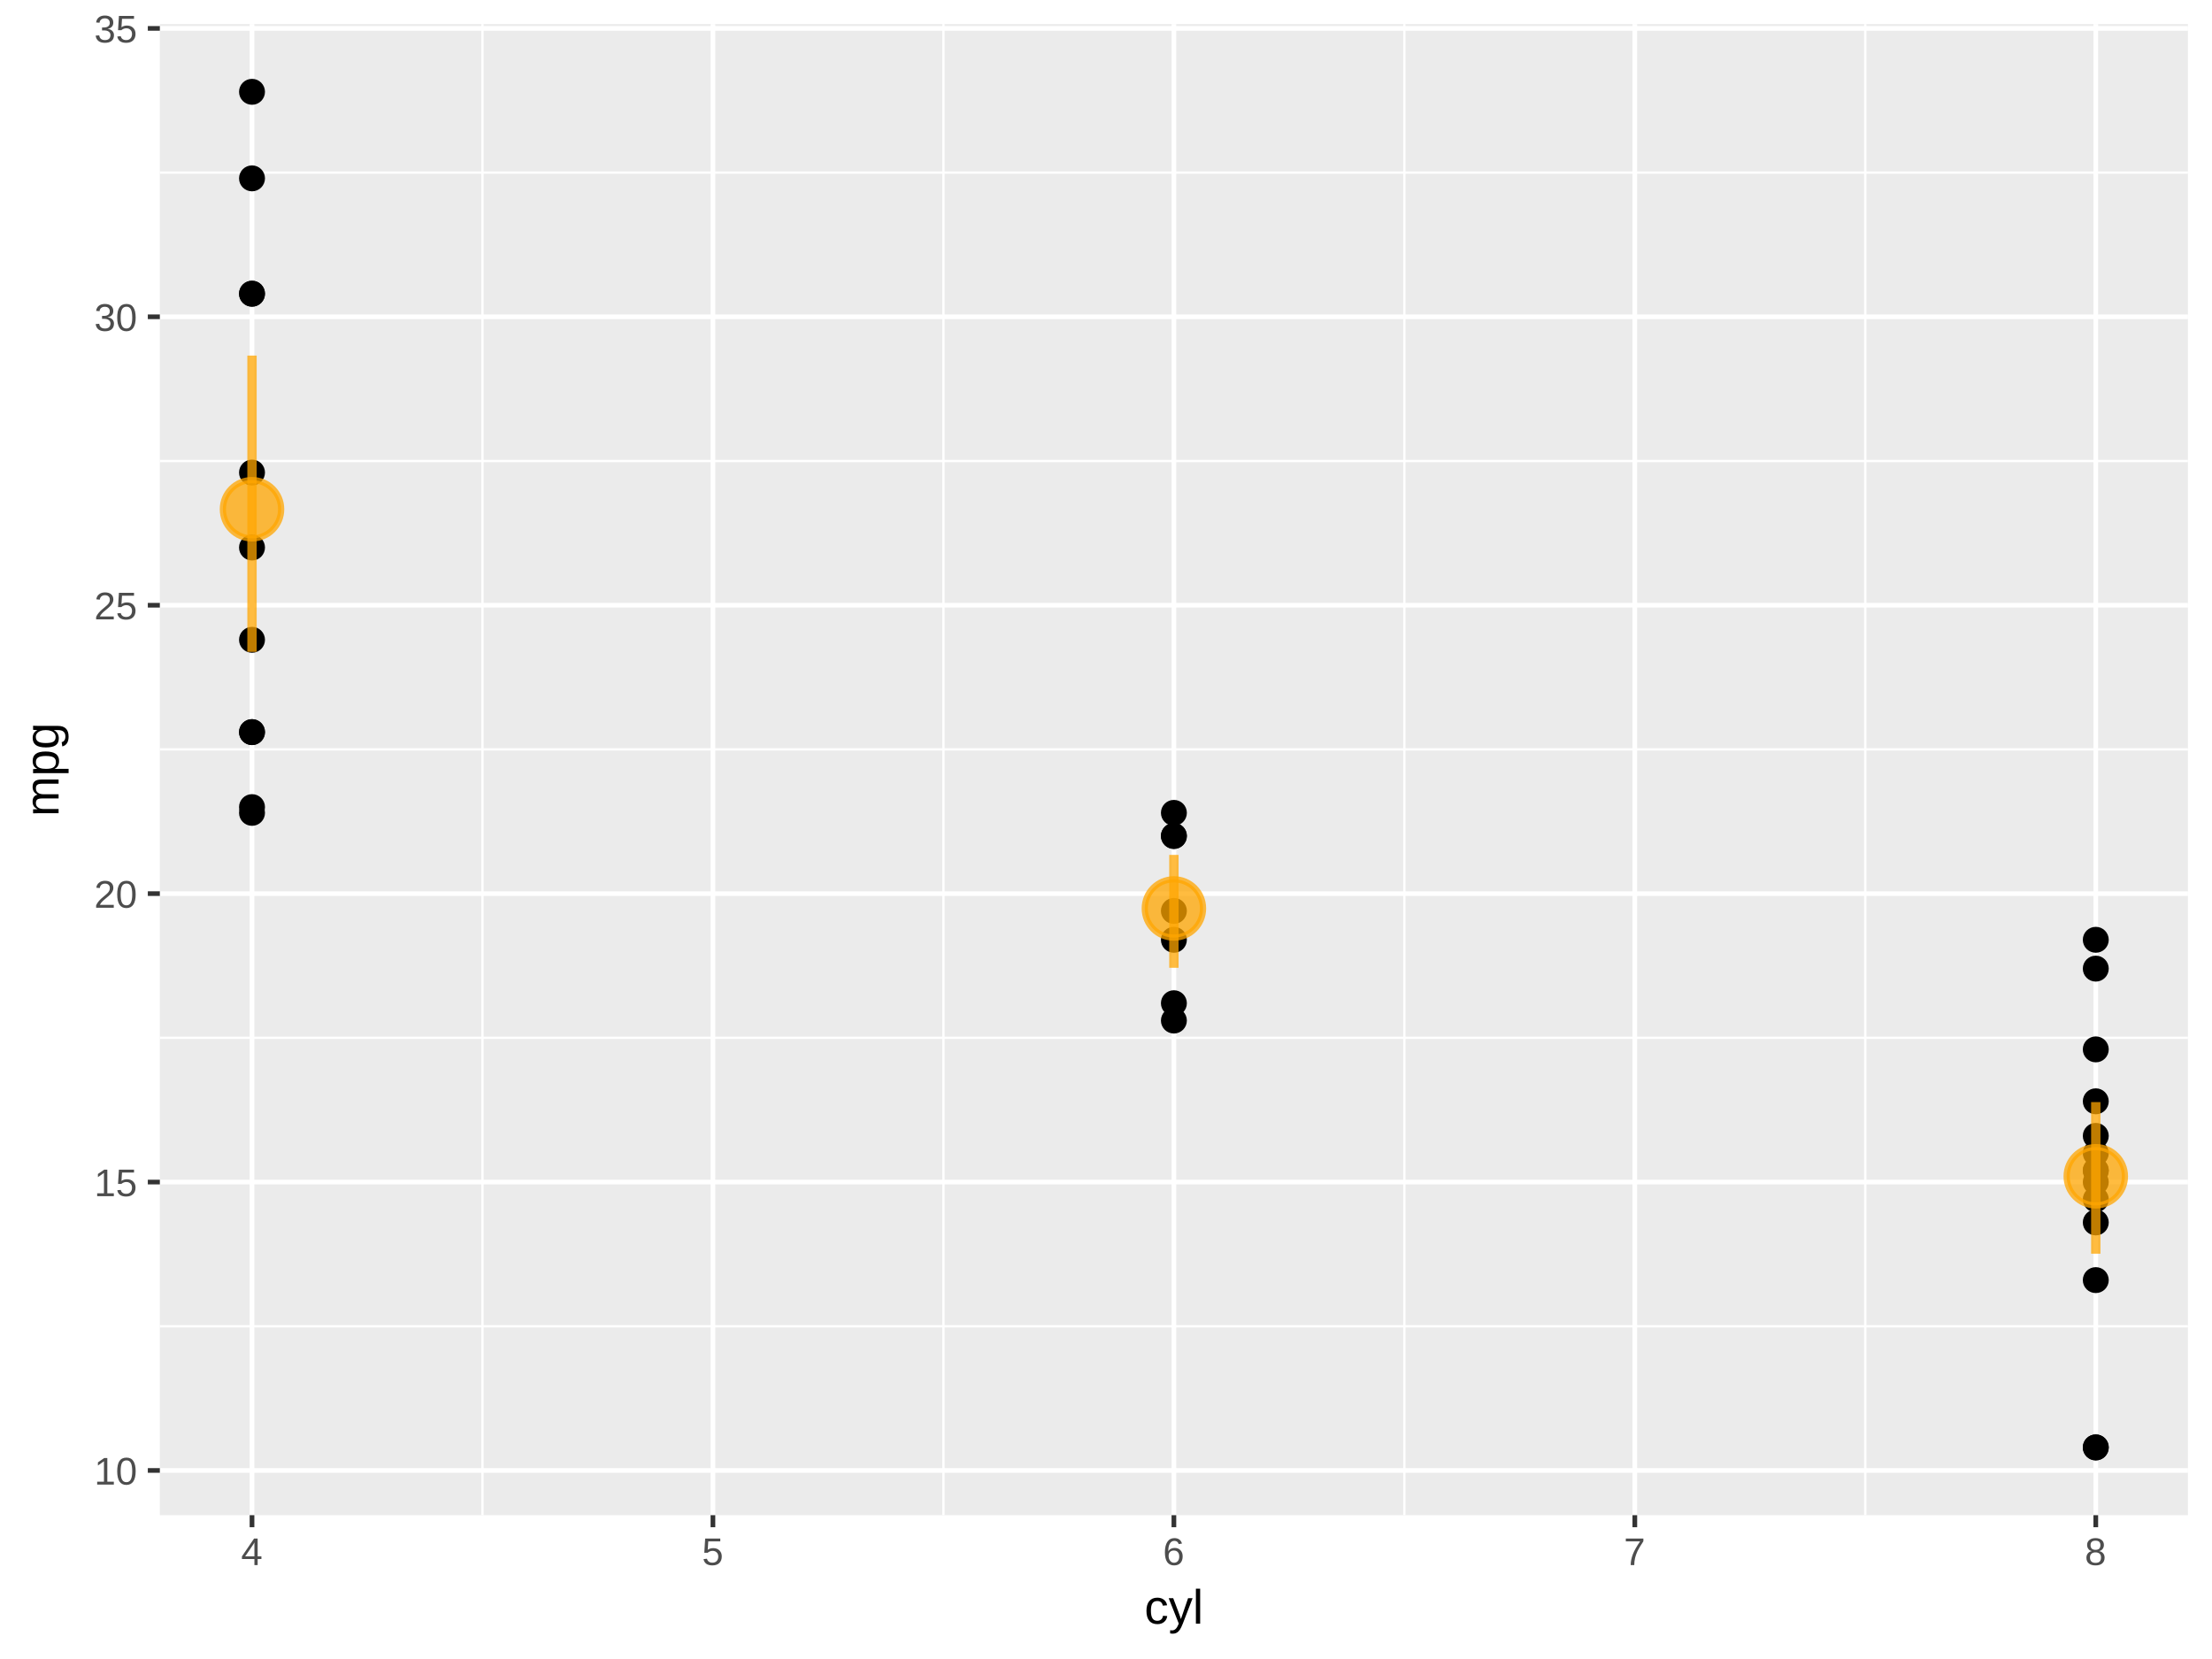
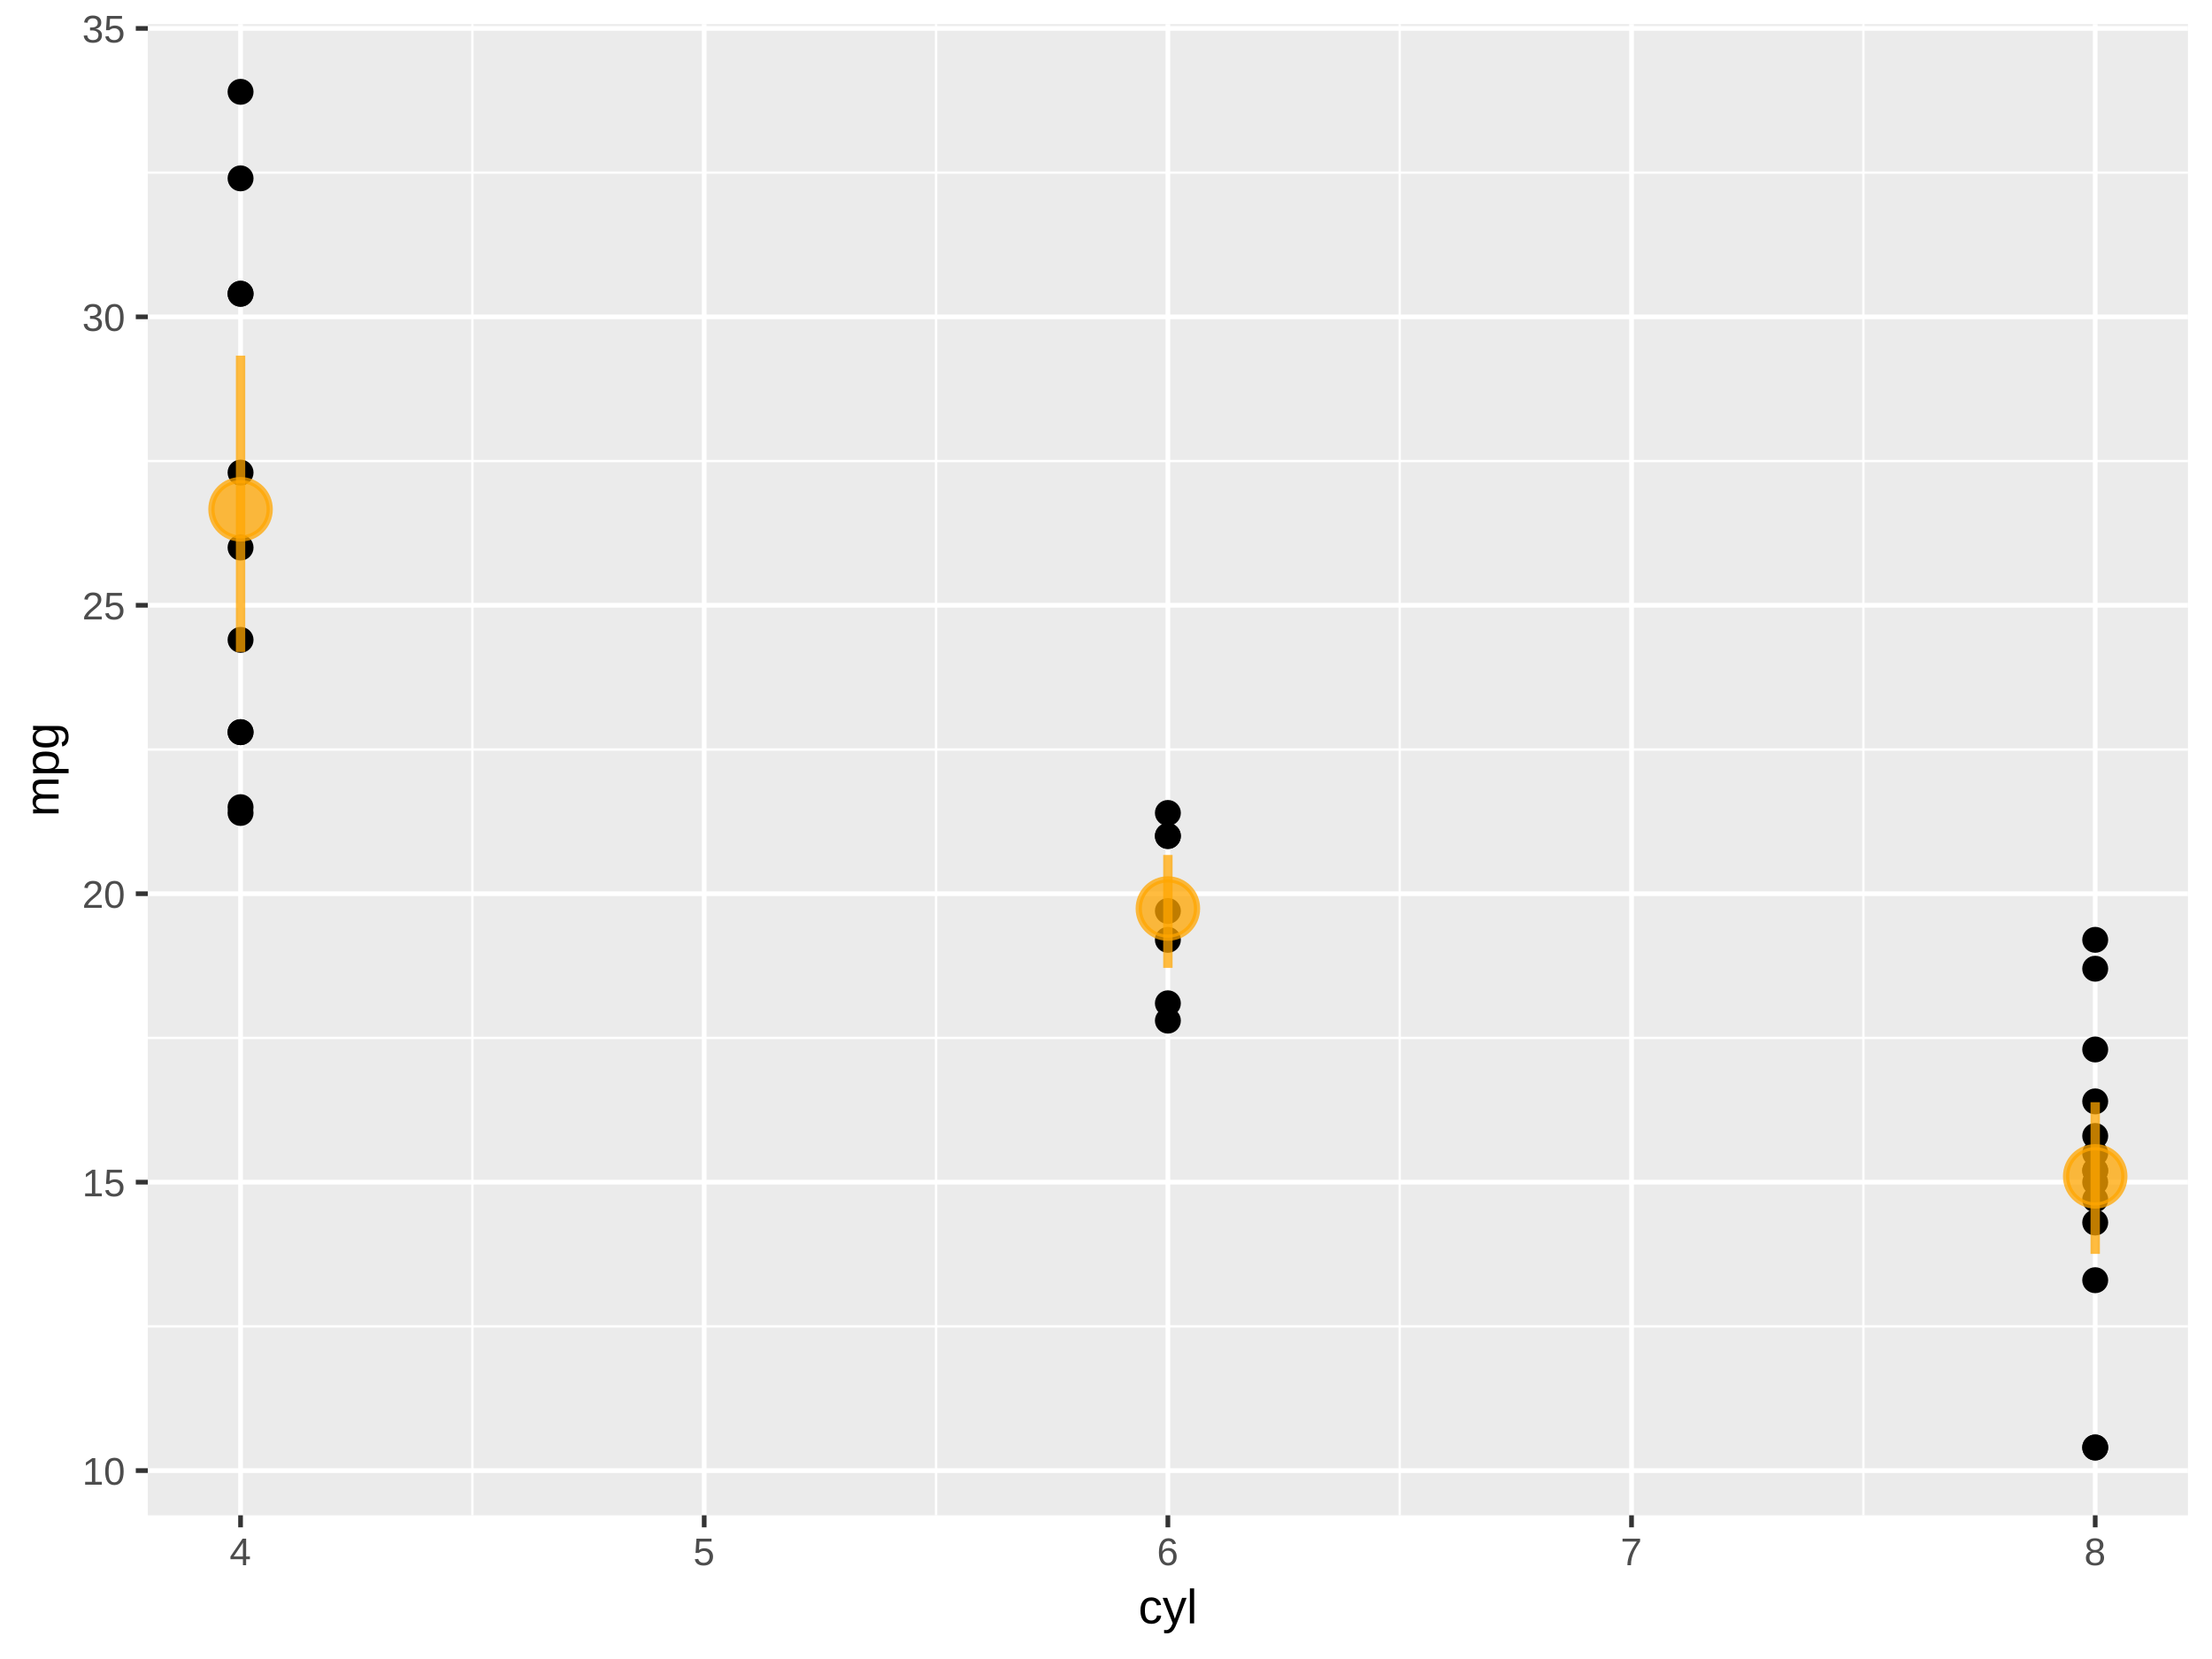
<svg xmlns="http://www.w3.org/2000/svg" viewBox="0 0 504.00 378.00">
  <defs>
    <style type="text/css">
    line, polyline, path, rect, circle {
      fill: none;
      stroke: #000000;
      stroke-linecap: round;
      stroke-linejoin: round;
      stroke-miterlimit: 10.00;
    }
  </style>
  </defs>
  <rect width="100%" height="100%" style="stroke: none; fill: none;" />
  <rect x="0.00" y="0.00" width="504.00" height="378.00" style="stroke-width: 1.07; stroke: #FFFFFF; fill: #FFFFFF;" />
  <defs>
-     <clipPath id="cpMzYuNDE2Mnw0OTguNTIxfDM0NS4yMjl8NS40Nzk0NQ==">
-       <rect x="36.42" y="5.48" width="462.10" height="339.75" />
+     <clipPath id="cpMzMuNjc2NHw0OTguNTIxfDM0NS4yNTd8NS40Nzk0NQ==">
+       <rect x="33.68" y="5.48" width="464.84" height="339.78" />
    </clipPath>
  </defs>
-   <rect x="36.42" y="5.48" width="462.10" height="339.75" style="stroke-width: 1.07; stroke: none; fill: #EBEBEB;" clip-path="url(#cpMzYuNDE2Mnw0OTguNTIxfDM0NS4yMjl8NS40Nzk0NQ==)" />
-   <polyline points="36.42,302.19 498.52,302.19 " style="stroke-width: 0.53; stroke: #FFFFFF; stroke-linecap: butt;" clip-path="url(#cpMzYuNDE2Mnw0OTguNTIxfDM0NS4yMjl8NS40Nzk0NQ==)" />
-   <polyline points="36.42,236.47 498.52,236.47 " style="stroke-width: 0.53; stroke: #FFFFFF; stroke-linecap: butt;" clip-path="url(#cpMzYuNDE2Mnw0OTguNTIxfDM0NS4yMjl8NS40Nzk0NQ==)" />
-   <polyline points="36.42,170.75 498.52,170.75 " style="stroke-width: 0.53; stroke: #FFFFFF; stroke-linecap: butt;" clip-path="url(#cpMzYuNDE2Mnw0OTguNTIxfDM0NS4yMjl8NS40Nzk0NQ==)" />
-   <polyline points="36.42,105.04 498.52,105.04 " style="stroke-width: 0.53; stroke: #FFFFFF; stroke-linecap: butt;" clip-path="url(#cpMzYuNDE2Mnw0OTguNTIxfDM0NS4yMjl8NS40Nzk0NQ==)" />
-   <polyline points="36.42,39.32 498.52,39.32 " style="stroke-width: 0.53; stroke: #FFFFFF; stroke-linecap: butt;" clip-path="url(#cpMzYuNDE2Mnw0OTguNTIxfDM0NS4yMjl8NS40Nzk0NQ==)" />
-   <polyline points="109.93,345.23 109.93,5.48 " style="stroke-width: 0.53; stroke: #FFFFFF; stroke-linecap: butt;" clip-path="url(#cpMzYuNDE2Mnw0OTguNTIxfDM0NS4yMjl8NS40Nzk0NQ==)" />
-   <polyline points="214.96,345.23 214.96,5.48 " style="stroke-width: 0.53; stroke: #FFFFFF; stroke-linecap: butt;" clip-path="url(#cpMzYuNDE2Mnw0OTguNTIxfDM0NS4yMjl8NS40Nzk0NQ==)" />
-   <polyline points="319.98,345.23 319.98,5.48 " style="stroke-width: 0.53; stroke: #FFFFFF; stroke-linecap: butt;" clip-path="url(#cpMzYuNDE2Mnw0OTguNTIxfDM0NS4yMjl8NS40Nzk0NQ==)" />
-   <polyline points="425.00,345.23 425.00,5.48 " style="stroke-width: 0.53; stroke: #FFFFFF; stroke-linecap: butt;" clip-path="url(#cpMzYuNDE2Mnw0OTguNTIxfDM0NS4yMjl8NS40Nzk0NQ==)" />
-   <polyline points="36.42,335.04 498.52,335.04 " style="stroke-width: 1.07; stroke: #FFFFFF; stroke-linecap: butt;" clip-path="url(#cpMzYuNDE2Mnw0OTguNTIxfDM0NS4yMjl8NS40Nzk0NQ==)" />
-   <polyline points="36.42,269.33 498.52,269.33 " style="stroke-width: 1.07; stroke: #FFFFFF; stroke-linecap: butt;" clip-path="url(#cpMzYuNDE2Mnw0OTguNTIxfDM0NS4yMjl8NS40Nzk0NQ==)" />
-   <polyline points="36.42,203.61 498.52,203.61 " style="stroke-width: 1.07; stroke: #FFFFFF; stroke-linecap: butt;" clip-path="url(#cpMzYuNDE2Mnw0OTguNTIxfDM0NS4yMjl8NS40Nzk0NQ==)" />
-   <polyline points="36.42,137.90 498.52,137.90 " style="stroke-width: 1.07; stroke: #FFFFFF; stroke-linecap: butt;" clip-path="url(#cpMzYuNDE2Mnw0OTguNTIxfDM0NS4yMjl8NS40Nzk0NQ==)" />
-   <polyline points="36.42,72.18 498.52,72.18 " style="stroke-width: 1.07; stroke: #FFFFFF; stroke-linecap: butt;" clip-path="url(#cpMzYuNDE2Mnw0OTguNTIxfDM0NS4yMjl8NS40Nzk0NQ==)" />
-   <polyline points="36.42,6.47 498.52,6.47 " style="stroke-width: 1.07; stroke: #FFFFFF; stroke-linecap: butt;" clip-path="url(#cpMzYuNDE2Mnw0OTguNTIxfDM0NS4yMjl8NS40Nzk0NQ==)" />
-   <polyline points="57.42,345.23 57.42,5.48 " style="stroke-width: 1.07; stroke: #FFFFFF; stroke-linecap: butt;" clip-path="url(#cpMzYuNDE2Mnw0OTguNTIxfDM0NS4yMjl8NS40Nzk0NQ==)" />
-   <polyline points="162.44,345.23 162.44,5.48 " style="stroke-width: 1.07; stroke: #FFFFFF; stroke-linecap: butt;" clip-path="url(#cpMzYuNDE2Mnw0OTguNTIxfDM0NS4yMjl8NS40Nzk0NQ==)" />
-   <polyline points="267.47,345.23 267.47,5.48 " style="stroke-width: 1.07; stroke: #FFFFFF; stroke-linecap: butt;" clip-path="url(#cpMzYuNDE2Mnw0OTguNTIxfDM0NS4yMjl8NS40Nzk0NQ==)" />
-   <polyline points="372.49,345.23 372.49,5.48 " style="stroke-width: 1.07; stroke: #FFFFFF; stroke-linecap: butt;" clip-path="url(#cpMzYuNDE2Mnw0OTguNTIxfDM0NS4yMjl8NS40Nzk0NQ==)" />
-   <polyline points="477.52,345.23 477.52,5.48 " style="stroke-width: 1.07; stroke: #FFFFFF; stroke-linecap: butt;" clip-path="url(#cpMzYuNDE2Mnw0OTguNTIxfDM0NS4yMjl8NS40Nzk0NQ==)" />
-   <circle cx="267.47" cy="190.47" r="1.95pt" style="stroke-width: 0.71; fill: #000000;" clip-path="url(#cpMzYuNDE2Mnw0OTguNTIxfDM0NS4yMjl8NS40Nzk0NQ==)" />
-   <circle cx="267.47" cy="190.47" r="1.95pt" style="stroke-width: 0.71; fill: #000000;" clip-path="url(#cpMzYuNDE2Mnw0OTguNTIxfDM0NS4yMjl8NS40Nzk0NQ==)" />
-   <circle cx="57.42" cy="166.81" r="1.95pt" style="stroke-width: 0.71; fill: #000000;" clip-path="url(#cpMzYuNDE2Mnw0OTguNTIxfDM0NS4yMjl8NS40Nzk0NQ==)" />
-   <circle cx="267.47" cy="185.21" r="1.95pt" style="stroke-width: 0.71; fill: #000000;" clip-path="url(#cpMzYuNDE2Mnw0OTguNTIxfDM0NS4yMjl8NS40Nzk0NQ==)" />
-   <circle cx="477.52" cy="220.70" r="1.95pt" style="stroke-width: 0.71; fill: #000000;" clip-path="url(#cpMzYuNDE2Mnw0OTguNTIxfDM0NS4yMjl8NS40Nzk0NQ==)" />
-   <circle cx="267.47" cy="228.58" r="1.95pt" style="stroke-width: 0.71; fill: #000000;" clip-path="url(#cpMzYuNDE2Mnw0OTguNTIxfDM0NS4yMjl8NS40Nzk0NQ==)" />
-   <circle cx="477.52" cy="278.53" r="1.95pt" style="stroke-width: 0.71; fill: #000000;" clip-path="url(#cpMzYuNDE2Mnw0OTguNTIxfDM0NS4yMjl8NS40Nzk0NQ==)" />
-   <circle cx="57.42" cy="145.78" r="1.95pt" style="stroke-width: 0.71; fill: #000000;" clip-path="url(#cpMzYuNDE2Mnw0OTguNTIxfDM0NS4yMjl8NS40Nzk0NQ==)" />
-   <circle cx="57.42" cy="166.81" r="1.95pt" style="stroke-width: 0.71; fill: #000000;" clip-path="url(#cpMzYuNDE2Mnw0OTguNTIxfDM0NS4yMjl8NS40Nzk0NQ==)" />
-   <circle cx="267.47" cy="214.13" r="1.95pt" style="stroke-width: 0.71; fill: #000000;" clip-path="url(#cpMzYuNDE2Mnw0OTguNTIxfDM0NS4yMjl8NS40Nzk0NQ==)" />
-   <circle cx="267.47" cy="232.53" r="1.95pt" style="stroke-width: 0.71; fill: #000000;" clip-path="url(#cpMzYuNDE2Mnw0OTguNTIxfDM0NS4yMjl8NS40Nzk0NQ==)" />
-   <circle cx="477.52" cy="250.93" r="1.95pt" style="stroke-width: 0.71; fill: #000000;" clip-path="url(#cpMzYuNDE2Mnw0OTguNTIxfDM0NS4yMjl8NS40Nzk0NQ==)" />
-   <circle cx="477.52" cy="239.10" r="1.95pt" style="stroke-width: 0.71; fill: #000000;" clip-path="url(#cpMzYuNDE2Mnw0OTguNTIxfDM0NS4yMjl8NS40Nzk0NQ==)" />
-   <circle cx="477.52" cy="266.70" r="1.95pt" style="stroke-width: 0.71; fill: #000000;" clip-path="url(#cpMzYuNDE2Mnw0OTguNTIxfDM0NS4yMjl8NS40Nzk0NQ==)" />
-   <circle cx="477.52" cy="329.79" r="1.95pt" style="stroke-width: 0.71; fill: #000000;" clip-path="url(#cpMzYuNDE2Mnw0OTguNTIxfDM0NS4yMjl8NS40Nzk0NQ==)" />
-   <circle cx="477.52" cy="329.79" r="1.95pt" style="stroke-width: 0.71; fill: #000000;" clip-path="url(#cpMzYuNDE2Mnw0OTguNTIxfDM0NS4yMjl8NS40Nzk0NQ==)" />
-   <circle cx="477.52" cy="273.27" r="1.95pt" style="stroke-width: 0.71; fill: #000000;" clip-path="url(#cpMzYuNDE2Mnw0OTguNTIxfDM0NS4yMjl8NS40Nzk0NQ==)" />
-   <circle cx="57.42" cy="40.64" r="1.95pt" style="stroke-width: 0.71; fill: #000000;" clip-path="url(#cpMzYuNDE2Mnw0OTguNTIxfDM0NS4yMjl8NS40Nzk0NQ==)" />
-   <circle cx="57.42" cy="66.92" r="1.95pt" style="stroke-width: 0.71; fill: #000000;" clip-path="url(#cpMzYuNDE2Mnw0OTguNTIxfDM0NS4yMjl8NS40Nzk0NQ==)" />
-   <circle cx="57.42" cy="20.92" r="1.95pt" style="stroke-width: 0.71; fill: #000000;" clip-path="url(#cpMzYuNDE2Mnw0OTguNTIxfDM0NS4yMjl8NS40Nzk0NQ==)" />
-   <circle cx="57.42" cy="183.90" r="1.95pt" style="stroke-width: 0.71; fill: #000000;" clip-path="url(#cpMzYuNDE2Mnw0OTguNTIxfDM0NS4yMjl8NS40Nzk0NQ==)" />
-   <circle cx="477.52" cy="262.76" r="1.95pt" style="stroke-width: 0.71; fill: #000000;" clip-path="url(#cpMzYuNDE2Mnw0OTguNTIxfDM0NS4yMjl8NS40Nzk0NQ==)" />
-   <circle cx="477.52" cy="266.70" r="1.95pt" style="stroke-width: 0.71; fill: #000000;" clip-path="url(#cpMzYuNDE2Mnw0OTguNTIxfDM0NS4yMjl8NS40Nzk0NQ==)" />
-   <circle cx="477.52" cy="291.67" r="1.95pt" style="stroke-width: 0.71; fill: #000000;" clip-path="url(#cpMzYuNDE2Mnw0OTguNTIxfDM0NS4yMjl8NS40Nzk0NQ==)" />
-   <circle cx="477.52" cy="214.13" r="1.95pt" style="stroke-width: 0.71; fill: #000000;" clip-path="url(#cpMzYuNDE2Mnw0OTguNTIxfDM0NS4yMjl8NS40Nzk0NQ==)" />
-   <circle cx="57.42" cy="107.67" r="1.95pt" style="stroke-width: 0.71; fill: #000000;" clip-path="url(#cpMzYuNDE2Mnw0OTguNTIxfDM0NS4yMjl8NS40Nzk0NQ==)" />
-   <circle cx="57.42" cy="124.75" r="1.95pt" style="stroke-width: 0.71; fill: #000000;" clip-path="url(#cpMzYuNDE2Mnw0OTguNTIxfDM0NS4yMjl8NS40Nzk0NQ==)" />
-   <circle cx="57.42" cy="66.92" r="1.95pt" style="stroke-width: 0.71; fill: #000000;" clip-path="url(#cpMzYuNDE2Mnw0OTguNTIxfDM0NS4yMjl8NS40Nzk0NQ==)" />
-   <circle cx="477.52" cy="258.81" r="1.95pt" style="stroke-width: 0.71; fill: #000000;" clip-path="url(#cpMzYuNDE2Mnw0OTguNTIxfDM0NS4yMjl8NS40Nzk0NQ==)" />
-   <circle cx="267.47" cy="207.55" r="1.95pt" style="stroke-width: 0.71; fill: #000000;" clip-path="url(#cpMzYuNDE2Mnw0OTguNTIxfDM0NS4yMjl8NS40Nzk0NQ==)" />
-   <circle cx="477.52" cy="269.33" r="1.95pt" style="stroke-width: 0.71; fill: #000000;" clip-path="url(#cpMzYuNDE2Mnw0OTguNTIxfDM0NS4yMjl8NS40Nzk0NQ==)" />
-   <circle cx="57.42" cy="185.21" r="1.95pt" style="stroke-width: 0.71; fill: #000000;" clip-path="url(#cpMzYuNDE2Mnw0OTguNTIxfDM0NS4yMjl8NS40Nzk0NQ==)" />
-   <line x1="57.42" y1="148.53" x2="57.42" y2="81.02" style="stroke-width: 2.13; stroke: #FFA500; stroke-opacity: 0.75; stroke-linecap: butt;" clip-path="url(#cpMzYuNDE2Mnw0OTguNTIxfDM0NS4yMjl8NS40Nzk0NQ==)" />
-   <line x1="267.47" y1="220.51" x2="267.47" y2="194.79" style="stroke-width: 2.13; stroke: #FFA500; stroke-opacity: 0.75; stroke-linecap: butt;" clip-path="url(#cpMzYuNDE2Mnw0OTguNTIxfDM0NS4yMjl8NS40Nzk0NQ==)" />
-   <line x1="477.52" y1="285.66" x2="477.52" y2="251.11" style="stroke-width: 2.13; stroke: #FFA500; stroke-opacity: 0.75; stroke-linecap: butt;" clip-path="url(#cpMzYuNDE2Mnw0OTguNTIxfDM0NS4yMjl8NS40Nzk0NQ==)" />
-   <circle cx="57.42" cy="116.03" r="4.98pt" style="stroke-width: 1.42; stroke: #FFA500; stroke-opacity: 0.75; fill: #FFA500; fill-opacity: 0.75;" clip-path="url(#cpMzYuNDE2Mnw0OTguNTIxfDM0NS4yMjl8NS40Nzk0NQ==)" />
-   <circle cx="267.47" cy="206.99" r="4.98pt" style="stroke-width: 1.42; stroke: #FFA500; stroke-opacity: 0.75; fill: #FFA500; fill-opacity: 0.75;" clip-path="url(#cpMzYuNDE2Mnw0OTguNTIxfDM0NS4yMjl8NS40Nzk0NQ==)" />
-   <circle cx="477.52" cy="268.01" r="4.98pt" style="stroke-width: 1.42; stroke: #FFA500; stroke-opacity: 0.75; fill: #FFA500; fill-opacity: 0.75;" clip-path="url(#cpMzYuNDE2Mnw0OTguNTIxfDM0NS4yMjl8NS40Nzk0NQ==)" />
+   <rect x="33.68" y="5.48" width="464.84" height="339.78" style="stroke-width: 1.07; stroke: none; fill: #EBEBEB;" clip-path="url(#cpMzMuNjc2NHw0OTguNTIxfDM0NS4yNTd8NS40Nzk0NQ==)" />
+   <polyline points="33.68,302.21 498.52,302.21 " style="stroke-width: 0.53; stroke: #FFFFFF; stroke-linecap: butt;" clip-path="url(#cpMzMuNjc2NHw0OTguNTIxfDM0NS4yNTd8NS40Nzk0NQ==)" />
+   <polyline points="33.68,236.49 498.52,236.49 " style="stroke-width: 0.53; stroke: #FFFFFF; stroke-linecap: butt;" clip-path="url(#cpMzMuNjc2NHw0OTguNTIxfDM0NS4yNTd8NS40Nzk0NQ==)" />
+   <polyline points="33.68,170.77 498.52,170.77 " style="stroke-width: 0.53; stroke: #FFFFFF; stroke-linecap: butt;" clip-path="url(#cpMzMuNjc2NHw0OTguNTIxfDM0NS4yNTd8NS40Nzk0NQ==)" />
+   <polyline points="33.68,105.05 498.52,105.05 " style="stroke-width: 0.53; stroke: #FFFFFF; stroke-linecap: butt;" clip-path="url(#cpMzMuNjc2NHw0OTguNTIxfDM0NS4yNTd8NS40Nzk0NQ==)" />
+   <polyline points="33.68,39.33 498.52,39.33 " style="stroke-width: 0.53; stroke: #FFFFFF; stroke-linecap: butt;" clip-path="url(#cpMzMuNjc2NHw0OTguNTIxfDM0NS4yNTd8NS40Nzk0NQ==)" />
+   <polyline points="107.63,345.26 107.63,5.48 " style="stroke-width: 0.53; stroke: #FFFFFF; stroke-linecap: butt;" clip-path="url(#cpMzMuNjc2NHw0OTguNTIxfDM0NS4yNTd8NS40Nzk0NQ==)" />
+   <polyline points="213.28,345.26 213.28,5.48 " style="stroke-width: 0.53; stroke: #FFFFFF; stroke-linecap: butt;" clip-path="url(#cpMzMuNjc2NHw0OTguNTIxfDM0NS4yNTd8NS40Nzk0NQ==)" />
+   <polyline points="318.92,345.26 318.92,5.48 " style="stroke-width: 0.53; stroke: #FFFFFF; stroke-linecap: butt;" clip-path="url(#cpMzMuNjc2NHw0OTguNTIxfDM0NS4yNTd8NS40Nzk0NQ==)" />
+   <polyline points="424.57,345.26 424.57,5.48 " style="stroke-width: 0.53; stroke: #FFFFFF; stroke-linecap: butt;" clip-path="url(#cpMzMuNjc2NHw0OTguNTIxfDM0NS4yNTd8NS40Nzk0NQ==)" />
+   <polyline points="33.68,335.07 498.52,335.07 " style="stroke-width: 1.07; stroke: #FFFFFF; stroke-linecap: butt;" clip-path="url(#cpMzMuNjc2NHw0OTguNTIxfDM0NS4yNTd8NS40Nzk0NQ==)" />
+   <polyline points="33.68,269.35 498.52,269.35 " style="stroke-width: 1.07; stroke: #FFFFFF; stroke-linecap: butt;" clip-path="url(#cpMzMuNjc2NHw0OTguNTIxfDM0NS4yNTd8NS40Nzk0NQ==)" />
+   <polyline points="33.68,203.63 498.52,203.63 " style="stroke-width: 1.07; stroke: #FFFFFF; stroke-linecap: butt;" clip-path="url(#cpMzMuNjc2NHw0OTguNTIxfDM0NS4yNTd8NS40Nzk0NQ==)" />
+   <polyline points="33.68,137.91 498.52,137.91 " style="stroke-width: 1.07; stroke: #FFFFFF; stroke-linecap: butt;" clip-path="url(#cpMzMuNjc2NHw0OTguNTIxfDM0NS4yNTd8NS40Nzk0NQ==)" />
+   <polyline points="33.68,72.19 498.52,72.19 " style="stroke-width: 1.07; stroke: #FFFFFF; stroke-linecap: butt;" clip-path="url(#cpMzMuNjc2NHw0OTguNTIxfDM0NS4yNTd8NS40Nzk0NQ==)" />
+   <polyline points="33.68,6.47 498.52,6.47 " style="stroke-width: 1.07; stroke: #FFFFFF; stroke-linecap: butt;" clip-path="url(#cpMzMuNjc2NHw0OTguNTIxfDM0NS4yNTd8NS40Nzk0NQ==)" />
+   <polyline points="54.81,345.26 54.81,5.48 " style="stroke-width: 1.07; stroke: #FFFFFF; stroke-linecap: butt;" clip-path="url(#cpMzMuNjc2NHw0OTguNTIxfDM0NS4yNTd8NS40Nzk0NQ==)" />
+   <polyline points="160.45,345.26 160.45,5.48 " style="stroke-width: 1.07; stroke: #FFFFFF; stroke-linecap: butt;" clip-path="url(#cpMzMuNjc2NHw0OTguNTIxfDM0NS4yNTd8NS40Nzk0NQ==)" />
+   <polyline points="266.10,345.26 266.10,5.48 " style="stroke-width: 1.07; stroke: #FFFFFF; stroke-linecap: butt;" clip-path="url(#cpMzMuNjc2NHw0OTguNTIxfDM0NS4yNTd8NS40Nzk0NQ==)" />
+   <polyline points="371.74,345.26 371.74,5.48 " style="stroke-width: 1.07; stroke: #FFFFFF; stroke-linecap: butt;" clip-path="url(#cpMzMuNjc2NHw0OTguNTIxfDM0NS4yNTd8NS40Nzk0NQ==)" />
+   <polyline points="477.39,345.26 477.39,5.48 " style="stroke-width: 1.07; stroke: #FFFFFF; stroke-linecap: butt;" clip-path="url(#cpMzMuNjc2NHw0OTguNTIxfDM0NS4yNTd8NS40Nzk0NQ==)" />
+   <circle cx="266.10" cy="190.48" r="1.95pt" style="stroke-width: 0.71; fill: #000000;" clip-path="url(#cpMzMuNjc2NHw0OTguNTIxfDM0NS4yNTd8NS40Nzk0NQ==)" />
+   <circle cx="266.10" cy="190.48" r="1.95pt" style="stroke-width: 0.71; fill: #000000;" clip-path="url(#cpMzMuNjc2NHw0OTguNTIxfDM0NS4yNTd8NS40Nzk0NQ==)" />
+   <circle cx="54.81" cy="166.82" r="1.95pt" style="stroke-width: 0.71; fill: #000000;" clip-path="url(#cpMzMuNjc2NHw0OTguNTIxfDM0NS4yNTd8NS40Nzk0NQ==)" />
+   <circle cx="266.10" cy="185.23" r="1.95pt" style="stroke-width: 0.71; fill: #000000;" clip-path="url(#cpMzMuNjc2NHw0OTguNTIxfDM0NS4yNTd8NS40Nzk0NQ==)" />
+   <circle cx="477.39" cy="220.72" r="1.95pt" style="stroke-width: 0.71; fill: #000000;" clip-path="url(#cpMzMuNjc2NHw0OTguNTIxfDM0NS4yNTd8NS40Nzk0NQ==)" />
+   <circle cx="266.10" cy="228.60" r="1.95pt" style="stroke-width: 0.71; fill: #000000;" clip-path="url(#cpMzMuNjc2NHw0OTguNTIxfDM0NS4yNTd8NS40Nzk0NQ==)" />
+   <circle cx="477.39" cy="278.55" r="1.95pt" style="stroke-width: 0.71; fill: #000000;" clip-path="url(#cpMzMuNjc2NHw0OTguNTIxfDM0NS4yNTd8NS40Nzk0NQ==)" />
+   <circle cx="54.81" cy="145.79" r="1.95pt" style="stroke-width: 0.71; fill: #000000;" clip-path="url(#cpMzMuNjc2NHw0OTguNTIxfDM0NS4yNTd8NS40Nzk0NQ==)" />
+   <circle cx="54.81" cy="166.82" r="1.95pt" style="stroke-width: 0.71; fill: #000000;" clip-path="url(#cpMzMuNjc2NHw0OTguNTIxfDM0NS4yNTd8NS40Nzk0NQ==)" />
+   <circle cx="266.10" cy="214.14" r="1.95pt" style="stroke-width: 0.71; fill: #000000;" clip-path="url(#cpMzMuNjc2NHw0OTguNTIxfDM0NS4yNTd8NS40Nzk0NQ==)" />
+   <circle cx="266.10" cy="232.55" r="1.95pt" style="stroke-width: 0.71; fill: #000000;" clip-path="url(#cpMzMuNjc2NHw0OTguNTIxfDM0NS4yNTd8NS40Nzk0NQ==)" />
+   <circle cx="477.39" cy="250.95" r="1.95pt" style="stroke-width: 0.71; fill: #000000;" clip-path="url(#cpMzMuNjc2NHw0OTguNTIxfDM0NS4yNTd8NS40Nzk0NQ==)" />
+   <circle cx="477.39" cy="239.12" r="1.95pt" style="stroke-width: 0.71; fill: #000000;" clip-path="url(#cpMzMuNjc2NHw0OTguNTIxfDM0NS4yNTd8NS40Nzk0NQ==)" />
+   <circle cx="477.39" cy="266.72" r="1.95pt" style="stroke-width: 0.71; fill: #000000;" clip-path="url(#cpMzMuNjc2NHw0OTguNTIxfDM0NS4yNTd8NS40Nzk0NQ==)" />
+   <circle cx="477.39" cy="329.81" r="1.95pt" style="stroke-width: 0.71; fill: #000000;" clip-path="url(#cpMzMuNjc2NHw0OTguNTIxfDM0NS4yNTd8NS40Nzk0NQ==)" />
+   <circle cx="477.39" cy="329.81" r="1.95pt" style="stroke-width: 0.71; fill: #000000;" clip-path="url(#cpMzMuNjc2NHw0OTguNTIxfDM0NS4yNTd8NS40Nzk0NQ==)" />
+   <circle cx="477.39" cy="273.29" r="1.95pt" style="stroke-width: 0.71; fill: #000000;" clip-path="url(#cpMzMuNjc2NHw0OTguNTIxfDM0NS4yNTd8NS40Nzk0NQ==)" />
+   <circle cx="54.81" cy="40.64" r="1.95pt" style="stroke-width: 0.71; fill: #000000;" clip-path="url(#cpMzMuNjc2NHw0OTguNTIxfDM0NS4yNTd8NS40Nzk0NQ==)" />
+   <circle cx="54.81" cy="66.93" r="1.95pt" style="stroke-width: 0.71; fill: #000000;" clip-path="url(#cpMzMuNjc2NHw0OTguNTIxfDM0NS4yNTd8NS40Nzk0NQ==)" />
+   <circle cx="54.81" cy="20.92" r="1.95pt" style="stroke-width: 0.71; fill: #000000;" clip-path="url(#cpMzMuNjc2NHw0OTguNTIxfDM0NS4yNTd8NS40Nzk0NQ==)" />
+   <circle cx="54.81" cy="183.91" r="1.95pt" style="stroke-width: 0.71; fill: #000000;" clip-path="url(#cpMzMuNjc2NHw0OTguNTIxfDM0NS4yNTd8NS40Nzk0NQ==)" />
+   <circle cx="477.39" cy="262.78" r="1.95pt" style="stroke-width: 0.71; fill: #000000;" clip-path="url(#cpMzMuNjc2NHw0OTguNTIxfDM0NS4yNTd8NS40Nzk0NQ==)" />
+   <circle cx="477.39" cy="266.72" r="1.95pt" style="stroke-width: 0.71; fill: #000000;" clip-path="url(#cpMzMuNjc2NHw0OTguNTIxfDM0NS4yNTd8NS40Nzk0NQ==)" />
+   <circle cx="477.39" cy="291.69" r="1.95pt" style="stroke-width: 0.71; fill: #000000;" clip-path="url(#cpMzMuNjc2NHw0OTguNTIxfDM0NS4yNTd8NS40Nzk0NQ==)" />
+   <circle cx="477.39" cy="214.14" r="1.95pt" style="stroke-width: 0.71; fill: #000000;" clip-path="url(#cpMzMuNjc2NHw0OTguNTIxfDM0NS4yNTd8NS40Nzk0NQ==)" />
+   <circle cx="54.81" cy="107.68" r="1.95pt" style="stroke-width: 0.71; fill: #000000;" clip-path="url(#cpMzMuNjc2NHw0OTguNTIxfDM0NS4yNTd8NS40Nzk0NQ==)" />
+   <circle cx="54.81" cy="124.76" r="1.95pt" style="stroke-width: 0.71; fill: #000000;" clip-path="url(#cpMzMuNjc2NHw0OTguNTIxfDM0NS4yNTd8NS40Nzk0NQ==)" />
+   <circle cx="54.81" cy="66.93" r="1.95pt" style="stroke-width: 0.71; fill: #000000;" clip-path="url(#cpMzMuNjc2NHw0OTguNTIxfDM0NS4yNTd8NS40Nzk0NQ==)" />
+   <circle cx="477.39" cy="258.83" r="1.95pt" style="stroke-width: 0.71; fill: #000000;" clip-path="url(#cpMzMuNjc2NHw0OTguNTIxfDM0NS4yNTd8NS40Nzk0NQ==)" />
+   <circle cx="266.10" cy="207.57" r="1.95pt" style="stroke-width: 0.71; fill: #000000;" clip-path="url(#cpMzMuNjc2NHw0OTguNTIxfDM0NS4yNTd8NS40Nzk0NQ==)" />
+   <circle cx="477.39" cy="269.35" r="1.95pt" style="stroke-width: 0.71; fill: #000000;" clip-path="url(#cpMzMuNjc2NHw0OTguNTIxfDM0NS4yNTd8NS40Nzk0NQ==)" />
+   <circle cx="54.81" cy="185.23" r="1.95pt" style="stroke-width: 0.71; fill: #000000;" clip-path="url(#cpMzMuNjc2NHw0OTguNTIxfDM0NS4yNTd8NS40Nzk0NQ==)" />
+   <line x1="54.81" y1="148.54" x2="54.81" y2="81.03" style="stroke-width: 2.13; stroke: #FFA500; stroke-opacity: 0.75; stroke-linecap: butt;" clip-path="url(#cpMzMuNjc2NHw0OTguNTIxfDM0NS4yNTd8NS40Nzk0NQ==)" />
+   <line x1="266.10" y1="220.53" x2="266.10" y2="194.80" style="stroke-width: 2.13; stroke: #FFA500; stroke-opacity: 0.75; stroke-linecap: butt;" clip-path="url(#cpMzMuNjc2NHw0OTguNTIxfDM0NS4yNTd8NS40Nzk0NQ==)" />
+   <line x1="477.39" y1="285.69" x2="477.39" y2="251.14" style="stroke-width: 2.13; stroke: #FFA500; stroke-opacity: 0.75; stroke-linecap: butt;" clip-path="url(#cpMzMuNjc2NHw0OTguNTIxfDM0NS4yNTd8NS40Nzk0NQ==)" />
+   <circle cx="54.81" cy="116.04" r="4.98pt" style="stroke-width: 1.42; stroke: #FFA500; stroke-opacity: 0.75; fill: #FFA500; fill-opacity: 0.75;" clip-path="url(#cpMzMuNjc2NHw0OTguNTIxfDM0NS4yNTd8NS40Nzk0NQ==)" />
+   <circle cx="266.10" cy="207.01" r="4.98pt" style="stroke-width: 1.42; stroke: #FFA500; stroke-opacity: 0.75; fill: #FFA500; fill-opacity: 0.75;" clip-path="url(#cpMzMuNjc2NHw0OTguNTIxfDM0NS4yNTd8NS40Nzk0NQ==)" />
+   <circle cx="477.39" cy="268.03" r="4.98pt" style="stroke-width: 1.42; stroke: #FFA500; stroke-opacity: 0.75; fill: #FFA500; fill-opacity: 0.75;" clip-path="url(#cpMzMuNjc2NHw0OTguNTIxfDM0NS4yNTd8NS40Nzk0NQ==)" />
  <defs>
    <clipPath id="cpMHw1MDR8Mzc4fDA=">
      <rect x="0.00" y="0.00" width="504.00" height="378.00" />
    </clipPath>
  </defs>
  <g clip-path="url(#cpMHw1MDR8Mzc4fDA=)">
-     <text x="21.47" y="338.26" style="font-size: 8.80px; fill: #4D4D4D; font-family: Arial;" textLength="10.01px" lengthAdjust="spacingAndGlyphs">10</text>
+     <text x="18.73" y="338.29" style="font-size: 8.80px; fill: #4D4D4D; font-family: Arial;" textLength="10.01px" lengthAdjust="spacingAndGlyphs">10</text>
  </g>
  <g clip-path="url(#cpMHw1MDR8Mzc4fDA=)">
-     <text x="21.47" y="272.55" style="font-size: 8.80px; fill: #4D4D4D; font-family: Arial;" textLength="10.01px" lengthAdjust="spacingAndGlyphs">15</text>
+     <text x="18.73" y="272.57" style="font-size: 8.80px; fill: #4D4D4D; font-family: Arial;" textLength="10.01px" lengthAdjust="spacingAndGlyphs">15</text>
  </g>
  <g clip-path="url(#cpMHw1MDR8Mzc4fDA=)">
-     <text x="21.47" y="206.83" style="font-size: 8.80px; fill: #4D4D4D; font-family: Arial;" textLength="10.01px" lengthAdjust="spacingAndGlyphs">20</text>
+     <text x="18.73" y="206.85" style="font-size: 8.80px; fill: #4D4D4D; font-family: Arial;" textLength="10.01px" lengthAdjust="spacingAndGlyphs">20</text>
  </g>
  <g clip-path="url(#cpMHw1MDR8Mzc4fDA=)">
-     <text x="21.47" y="141.12" style="font-size: 8.80px; fill: #4D4D4D; font-family: Arial;" textLength="10.01px" lengthAdjust="spacingAndGlyphs">25</text>
+     <text x="18.73" y="141.13" style="font-size: 8.80px; fill: #4D4D4D; font-family: Arial;" textLength="10.01px" lengthAdjust="spacingAndGlyphs">25</text>
  </g>
  <g clip-path="url(#cpMHw1MDR8Mzc4fDA=)">
-     <text x="21.47" y="75.40" style="font-size: 8.80px; fill: #4D4D4D; font-family: Arial;" textLength="10.01px" lengthAdjust="spacingAndGlyphs">30</text>
+     <text x="18.73" y="75.40" style="font-size: 8.80px; fill: #4D4D4D; font-family: Arial;" textLength="10.01px" lengthAdjust="spacingAndGlyphs">30</text>
  </g>
  <g clip-path="url(#cpMHw1MDR8Mzc4fDA=)">
-     <text x="21.47" y="9.68" style="font-size: 8.80px; fill: #4D4D4D; font-family: Arial;" textLength="10.01px" lengthAdjust="spacingAndGlyphs">35</text>
+     <text x="18.73" y="9.68" style="font-size: 8.80px; fill: #4D4D4D; font-family: Arial;" textLength="10.01px" lengthAdjust="spacingAndGlyphs">35</text>
  </g>
-   <polyline points="33.68,335.04 36.42,335.04 " style="stroke-width: 1.07; stroke: #333333; stroke-linecap: butt;" clip-path="url(#cpMHw1MDR8Mzc4fDA=)" />
-   <polyline points="33.68,269.33 36.42,269.33 " style="stroke-width: 1.07; stroke: #333333; stroke-linecap: butt;" clip-path="url(#cpMHw1MDR8Mzc4fDA=)" />
-   <polyline points="33.68,203.61 36.42,203.61 " style="stroke-width: 1.07; stroke: #333333; stroke-linecap: butt;" clip-path="url(#cpMHw1MDR8Mzc4fDA=)" />
-   <polyline points="33.68,137.90 36.42,137.90 " style="stroke-width: 1.07; stroke: #333333; stroke-linecap: butt;" clip-path="url(#cpMHw1MDR8Mzc4fDA=)" />
-   <polyline points="33.68,72.18 36.42,72.18 " style="stroke-width: 1.07; stroke: #333333; stroke-linecap: butt;" clip-path="url(#cpMHw1MDR8Mzc4fDA=)" />
-   <polyline points="33.68,6.47 36.42,6.47 " style="stroke-width: 1.07; stroke: #333333; stroke-linecap: butt;" clip-path="url(#cpMHw1MDR8Mzc4fDA=)" />
-   <polyline points="57.42,347.97 57.42,345.23 " style="stroke-width: 1.07; stroke: #333333; stroke-linecap: butt;" clip-path="url(#cpMHw1MDR8Mzc4fDA=)" />
-   <polyline points="162.44,347.97 162.44,345.23 " style="stroke-width: 1.07; stroke: #333333; stroke-linecap: butt;" clip-path="url(#cpMHw1MDR8Mzc4fDA=)" />
-   <polyline points="267.47,347.97 267.47,345.23 " style="stroke-width: 1.07; stroke: #333333; stroke-linecap: butt;" clip-path="url(#cpMHw1MDR8Mzc4fDA=)" />
-   <polyline points="372.49,347.97 372.49,345.23 " style="stroke-width: 1.07; stroke: #333333; stroke-linecap: butt;" clip-path="url(#cpMHw1MDR8Mzc4fDA=)" />
-   <polyline points="477.52,347.97 477.52,345.23 " style="stroke-width: 1.07; stroke: #333333; stroke-linecap: butt;" clip-path="url(#cpMHw1MDR8Mzc4fDA=)" />
+   <polyline points="30.94,335.07 33.68,335.07 " style="stroke-width: 1.07; stroke: #333333; stroke-linecap: butt;" clip-path="url(#cpMHw1MDR8Mzc4fDA=)" />
+   <polyline points="30.94,269.35 33.68,269.35 " style="stroke-width: 1.07; stroke: #333333; stroke-linecap: butt;" clip-path="url(#cpMHw1MDR8Mzc4fDA=)" />
+   <polyline points="30.94,203.63 33.68,203.63 " style="stroke-width: 1.07; stroke: #333333; stroke-linecap: butt;" clip-path="url(#cpMHw1MDR8Mzc4fDA=)" />
+   <polyline points="30.94,137.91 33.68,137.91 " style="stroke-width: 1.07; stroke: #333333; stroke-linecap: butt;" clip-path="url(#cpMHw1MDR8Mzc4fDA=)" />
+   <polyline points="30.94,72.19 33.68,72.19 " style="stroke-width: 1.07; stroke: #333333; stroke-linecap: butt;" clip-path="url(#cpMHw1MDR8Mzc4fDA=)" />
+   <polyline points="30.94,6.47 33.68,6.47 " style="stroke-width: 1.07; stroke: #333333; stroke-linecap: butt;" clip-path="url(#cpMHw1MDR8Mzc4fDA=)" />
+   <polyline points="54.81,348.00 54.81,345.26 " style="stroke-width: 1.07; stroke: #333333; stroke-linecap: butt;" clip-path="url(#cpMHw1MDR8Mzc4fDA=)" />
+   <polyline points="160.45,348.00 160.45,345.26 " style="stroke-width: 1.07; stroke: #333333; stroke-linecap: butt;" clip-path="url(#cpMHw1MDR8Mzc4fDA=)" />
+   <polyline points="266.10,348.00 266.10,345.26 " style="stroke-width: 1.07; stroke: #333333; stroke-linecap: butt;" clip-path="url(#cpMHw1MDR8Mzc4fDA=)" />
+   <polyline points="371.74,348.00 371.74,345.26 " style="stroke-width: 1.07; stroke: #333333; stroke-linecap: butt;" clip-path="url(#cpMHw1MDR8Mzc4fDA=)" />
+   <polyline points="477.39,348.00 477.39,345.26 " style="stroke-width: 1.07; stroke: #333333; stroke-linecap: butt;" clip-path="url(#cpMHw1MDR8Mzc4fDA=)" />
  <g clip-path="url(#cpMHw1MDR8Mzc4fDA=)">
-     <text x="54.92" y="356.60" style="font-size: 8.80px; fill: #4D4D4D; font-family: Arial;" textLength="5.01px" lengthAdjust="spacingAndGlyphs">4</text>
+     <text x="52.30" y="356.63" style="font-size: 8.80px; fill: #4D4D4D; font-family: Arial;" textLength="5.01px" lengthAdjust="spacingAndGlyphs">4</text>
  </g>
  <g clip-path="url(#cpMHw1MDR8Mzc4fDA=)">
-     <text x="159.94" y="356.60" style="font-size: 8.80px; fill: #4D4D4D; font-family: Arial;" textLength="5.01px" lengthAdjust="spacingAndGlyphs">5</text>
+     <text x="157.95" y="356.63" style="font-size: 8.80px; fill: #4D4D4D; font-family: Arial;" textLength="5.01px" lengthAdjust="spacingAndGlyphs">5</text>
  </g>
  <g clip-path="url(#cpMHw1MDR8Mzc4fDA=)">
-     <text x="264.97" y="356.60" style="font-size: 8.80px; fill: #4D4D4D; font-family: Arial;" textLength="5.01px" lengthAdjust="spacingAndGlyphs">6</text>
+     <text x="263.60" y="356.63" style="font-size: 8.80px; fill: #4D4D4D; font-family: Arial;" textLength="5.01px" lengthAdjust="spacingAndGlyphs">6</text>
  </g>
  <g clip-path="url(#cpMHw1MDR8Mzc4fDA=)">
-     <text x="369.99" y="356.60" style="font-size: 8.80px; fill: #4D4D4D; font-family: Arial;" textLength="5.01px" lengthAdjust="spacingAndGlyphs">7</text>
+     <text x="369.24" y="356.63" style="font-size: 8.80px; fill: #4D4D4D; font-family: Arial;" textLength="5.01px" lengthAdjust="spacingAndGlyphs">7</text>
  </g>
  <g clip-path="url(#cpMHw1MDR8Mzc4fDA=)">
-     <text x="475.01" y="356.60" style="font-size: 8.80px; fill: #4D4D4D; font-family: Arial;" textLength="5.01px" lengthAdjust="spacingAndGlyphs">8</text>
+     <text x="474.89" y="356.63" style="font-size: 8.80px; fill: #4D4D4D; font-family: Arial;" textLength="5.01px" lengthAdjust="spacingAndGlyphs">8</text>
  </g>
  <g clip-path="url(#cpMHw1MDR8Mzc4fDA=)">
-     <text x="260.75" y="369.95" style="font-size: 11.00px; font-family: Arial;" textLength="13.44px" lengthAdjust="spacingAndGlyphs">cyl</text>
+     <text x="259.38" y="369.88" style="font-size: 11.00px; font-family: Arial;" textLength="13.44px" lengthAdjust="spacingAndGlyphs">cyl</text>
  </g>
  <g clip-path="url(#cpMHw1MDR8Mzc4fDA=)">
-     <text transform="translate(13.35,186.05) rotate(-90)" style="font-size: 11.00px; font-family: Arial;" textLength="21.40px" lengthAdjust="spacingAndGlyphs">mpg</text>
+     <text transform="translate(13.35,186.07) rotate(-90)" style="font-size: 11.00px; font-family: Arial;" textLength="21.40px" lengthAdjust="spacingAndGlyphs">mpg</text>
  </g>
</svg>
